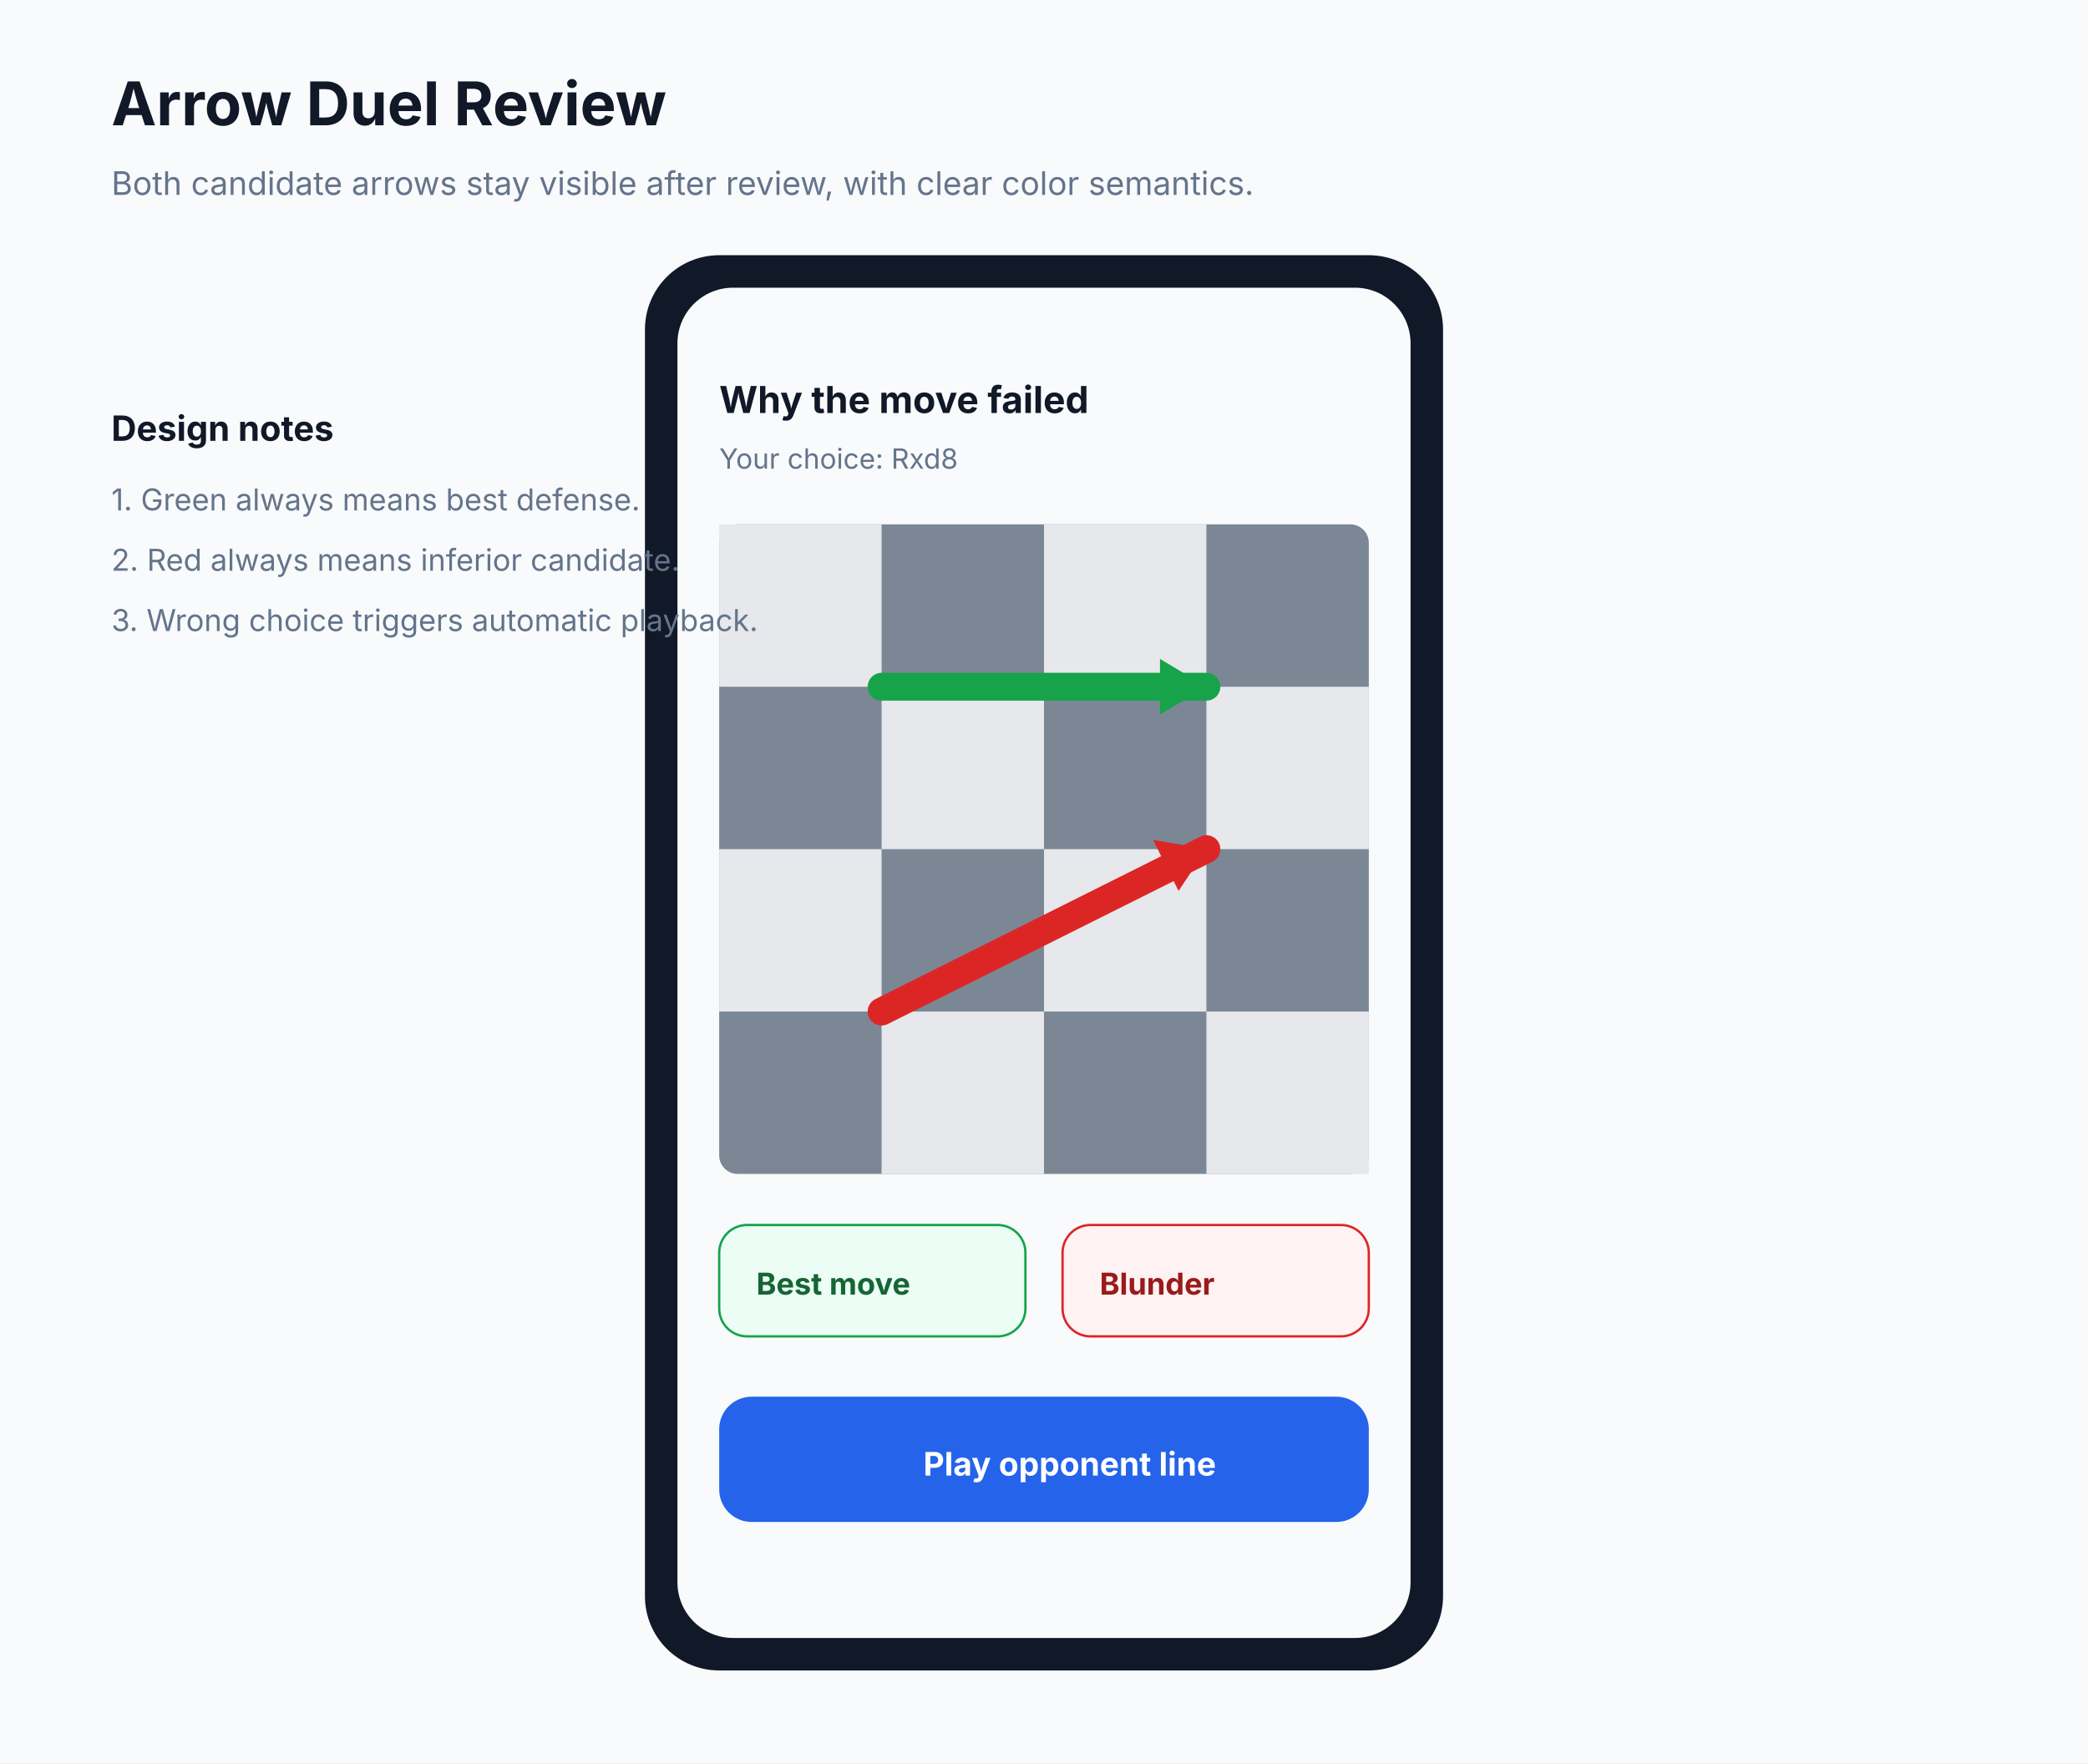
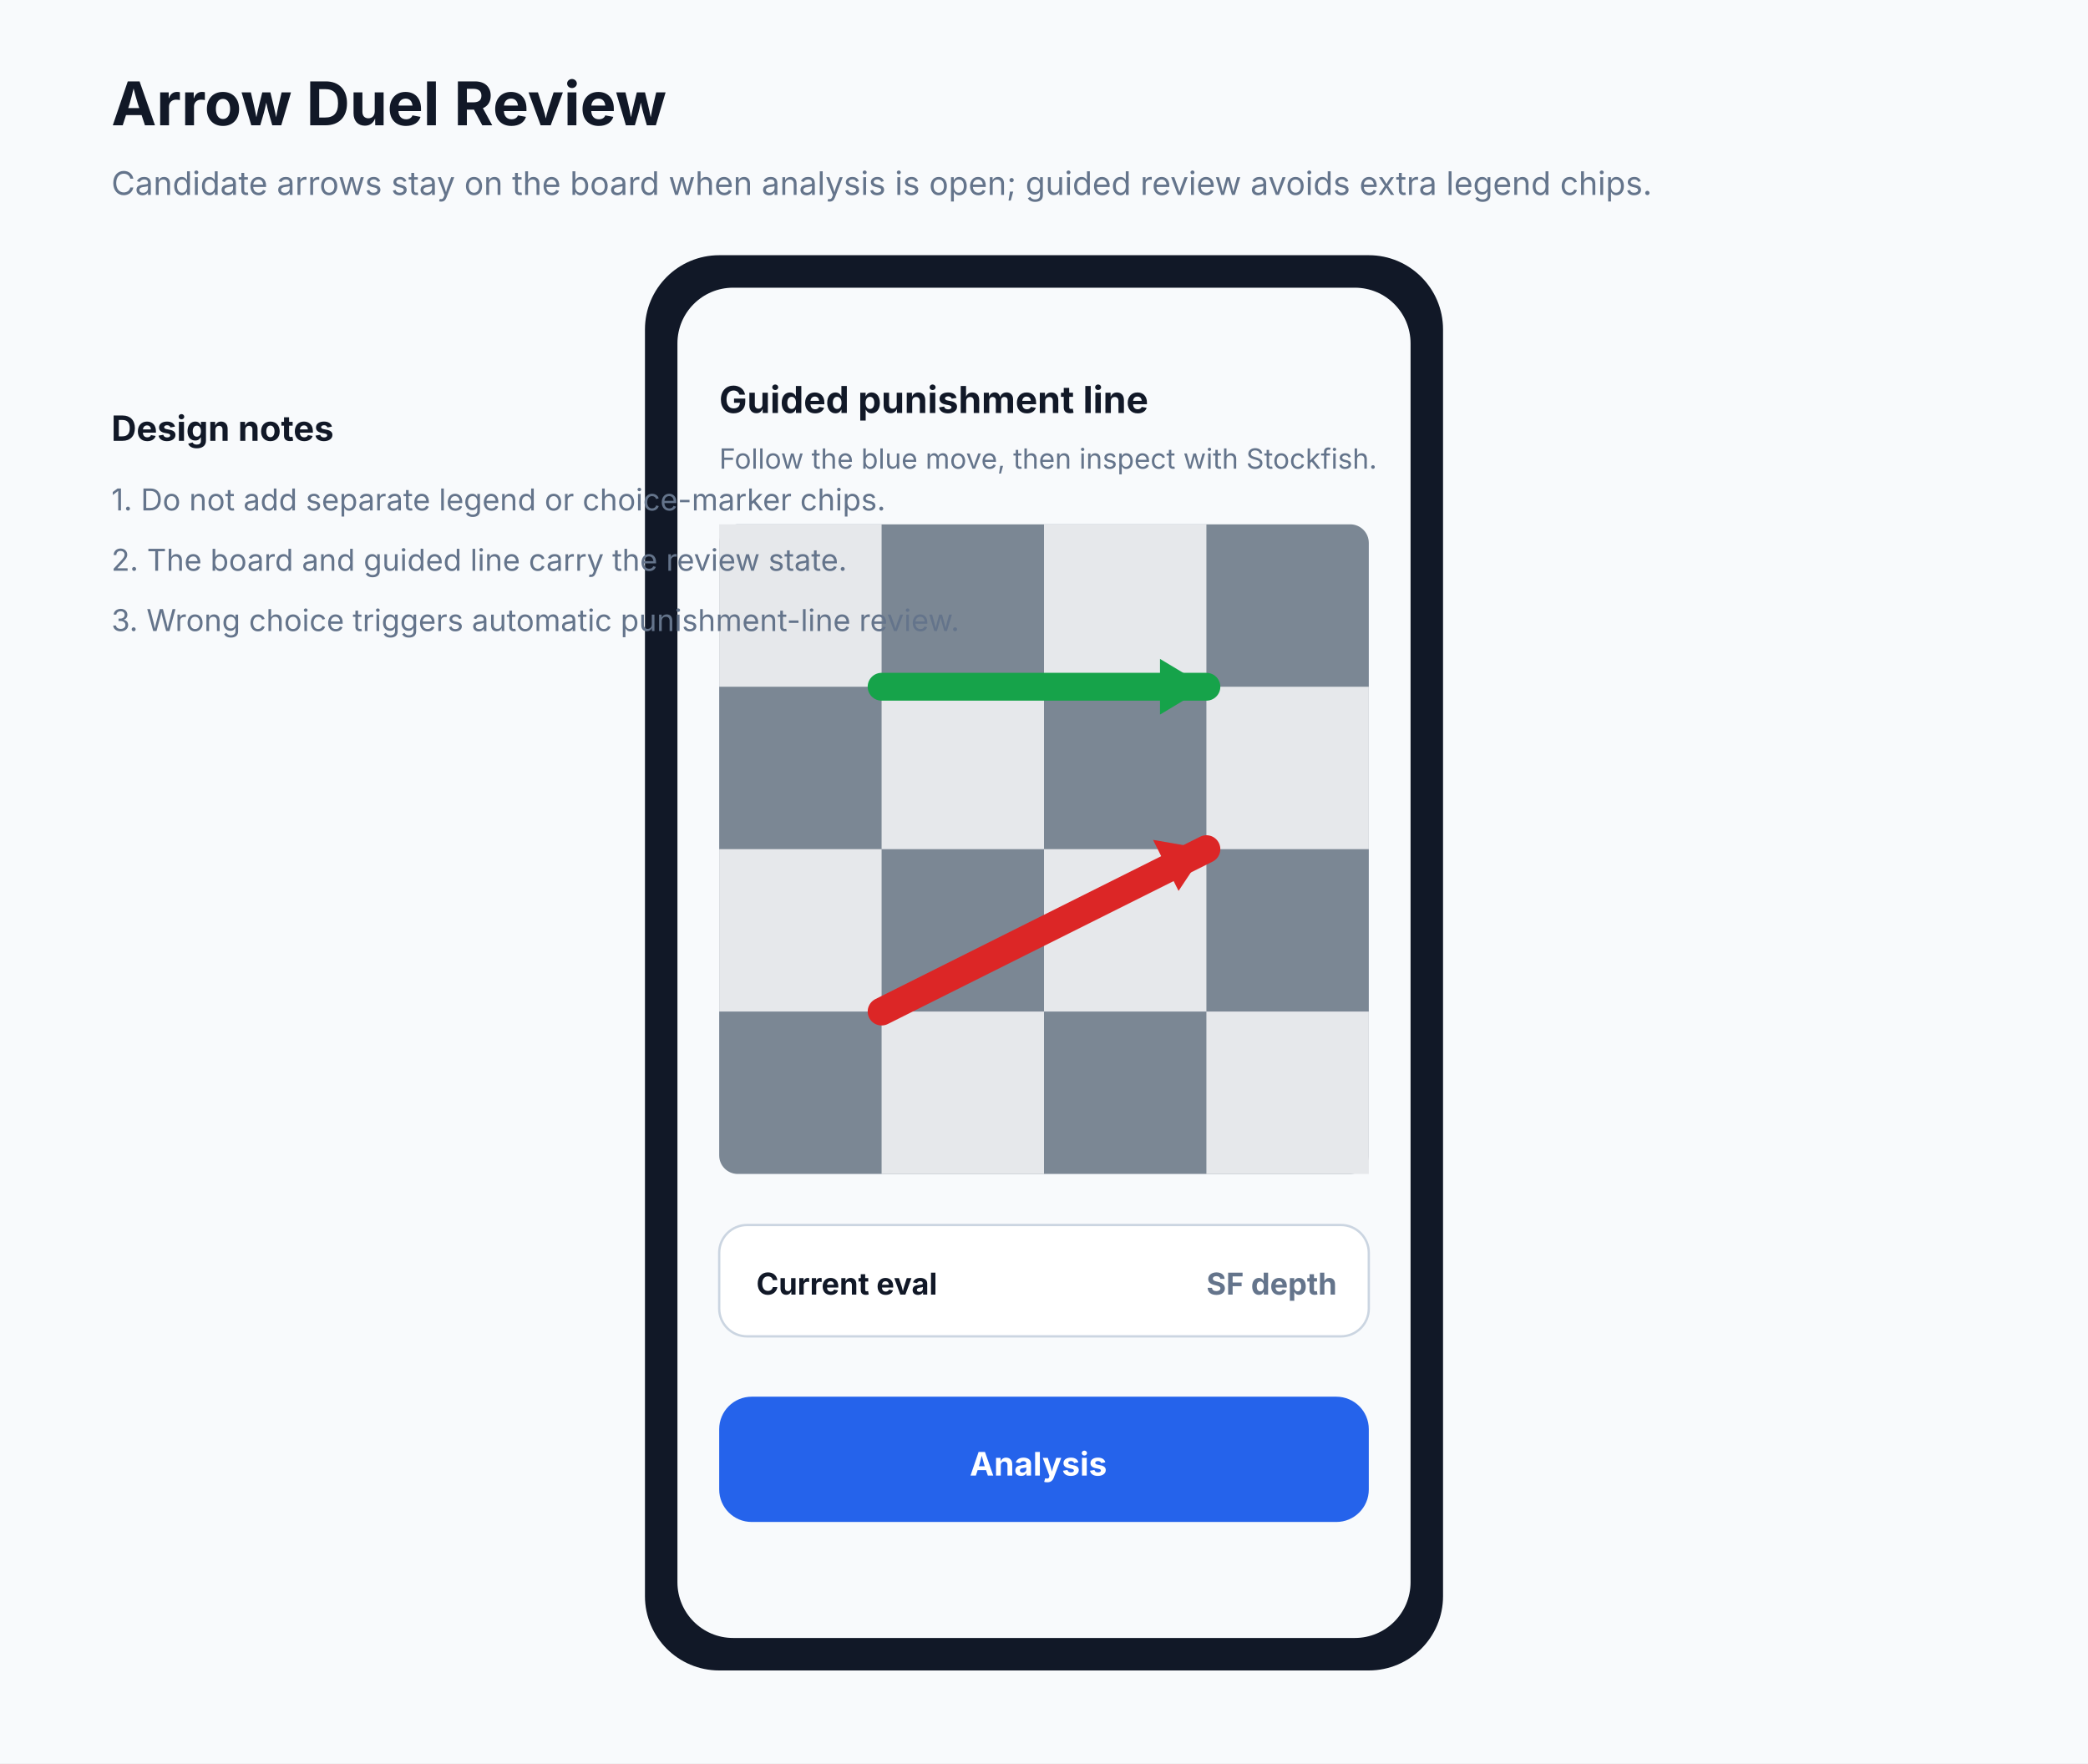
<svg xmlns="http://www.w3.org/2000/svg" width="900" height="760" viewBox="0 0 900 760" role="img" aria-labelledby="title desc">
  <rect width="900" height="760" fill="#F8FAFC" />
  <text x="48" y="54" font-family="Inter, Arial, sans-serif" font-size="26" font-weight="700" fill="#111827">Arrow Duel Review</text>
-   <text x="48" y="84" font-family="Inter, Arial, sans-serif" font-size="14" fill="#64748B">Both candidate arrows stay visible after review, with clear color semantics.</text>
+   <text x="48" y="84" font-family="Inter, Arial, sans-serif" font-size="14" fill="#64748B">Candidate arrows stay on the board when analysis is open; guided review avoids extra legend chips.</text>
  <g transform="translate(278,110)">
    <rect width="344" height="610" rx="32" fill="#111827" />
    <rect x="14" y="14" width="316" height="582" rx="24" fill="#F8FAFC" />
    <g transform="translate(32,50)">
-       <text x="0" y="18" font-family="Inter, Arial, sans-serif" font-size="16" font-weight="700" fill="#111827">Why the move failed</text>
-       <text x="0" y="42" font-family="Inter, Arial, sans-serif" font-size="12" fill="#64748B">Your choice: Rxd8</text>
+       <text x="0" y="18" font-family="Inter, Arial, sans-serif" font-size="16" font-weight="700" fill="#111827">Guided punishment line</text>
+       <text x="0" y="42" font-family="Inter, Arial, sans-serif" font-size="12" fill="#64748B">Follow the blue move, then inspect with Stockfish.</text>
    </g>
    <g transform="translate(32,116)">
      <rect width="280" height="280" rx="8" fill="#7B8794" />
      <g>
        <rect width="70" height="70" fill="#E6E8EB" />
        <rect x="140" width="70" height="70" fill="#E6E8EB" />
        <rect x="70" y="70" width="70" height="70" fill="#E6E8EB" />
        <rect x="210" y="70" width="70" height="70" fill="#E6E8EB" />
        <rect y="140" width="70" height="70" fill="#E6E8EB" />
        <rect x="140" y="140" width="70" height="70" fill="#E6E8EB" />
        <rect x="70" y="210" width="70" height="70" fill="#E6E8EB" />
        <rect x="210" y="210" width="70" height="70" fill="#E6E8EB" />
      </g>
      <line x1="70" y1="70" x2="210" y2="70" stroke="#16A34A" stroke-width="12" stroke-linecap="round" />
      <polygon points="210,70 190,58 190,82" fill="#16A34A" />
      <line x1="70" y1="210" x2="210" y2="140" stroke="#DC2626" stroke-width="12" stroke-linecap="round" />
      <polygon points="210,140 187,136 198,158" fill="#DC2626" />
    </g>
    <g transform="translate(32,418)">
-       <rect width="132" height="48" rx="12" fill="#ECFDF5" stroke="#16A34A" />
-       <text x="16" y="30" font-family="Inter, Arial, sans-serif" font-size="13" font-weight="700" fill="#166534">Best move</text>
-       <rect x="148" width="132" height="48" rx="12" fill="#FEF2F2" stroke="#DC2626" />
-       <text x="164" y="30" font-family="Inter, Arial, sans-serif" font-size="13" font-weight="700" fill="#991B1B">Blunder</text>
+       <rect width="280" height="48" rx="12" fill="#FFFFFF" stroke="#CBD5E1" />
+       <text x="16" y="30" font-family="Inter, Arial, sans-serif" font-size="13" font-weight="700" fill="#111827">Current eval</text>
+       <text x="210" y="30" font-family="Inter, Arial, sans-serif" font-size="13" font-weight="700" fill="#64748B">SF depth</text>
    </g>
    <g transform="translate(32,492)">
      <rect width="280" height="54" rx="14" fill="#2563EB" />
-       <text x="88" y="34" font-family="Inter, Arial, sans-serif" font-size="14" font-weight="700" fill="#FFFFFF">Play opponent line</text>
+       <text x="108" y="34" font-family="Inter, Arial, sans-serif" font-size="14" font-weight="700" fill="#FFFFFF">Analysis</text>
    </g>
  </g>
  <g transform="translate(48,190)">
    <text x="0" y="0" font-family="Inter, Arial, sans-serif" font-size="15" font-weight="700" fill="#111827">Design notes</text>
-     <text x="0" y="30" font-family="Inter, Arial, sans-serif" font-size="13" fill="#64748B">1. Green always means best defense.</text>
-     <text x="0" y="56" font-family="Inter, Arial, sans-serif" font-size="13" fill="#64748B">2. Red always means inferior candidate.</text>
-     <text x="0" y="82" font-family="Inter, Arial, sans-serif" font-size="13" fill="#64748B">3. Wrong choice triggers automatic playback.</text>
+     <text x="0" y="30" font-family="Inter, Arial, sans-serif" font-size="13" fill="#64748B">1. Do not add separate legend or choice-marker chips.</text>
+     <text x="0" y="56" font-family="Inter, Arial, sans-serif" font-size="13" fill="#64748B">2. The board and guided line carry the review state.</text>
+     <text x="0" y="82" font-family="Inter, Arial, sans-serif" font-size="13" fill="#64748B">3. Wrong choice triggers automatic punishment-line review.</text>
  </g>
</svg>
